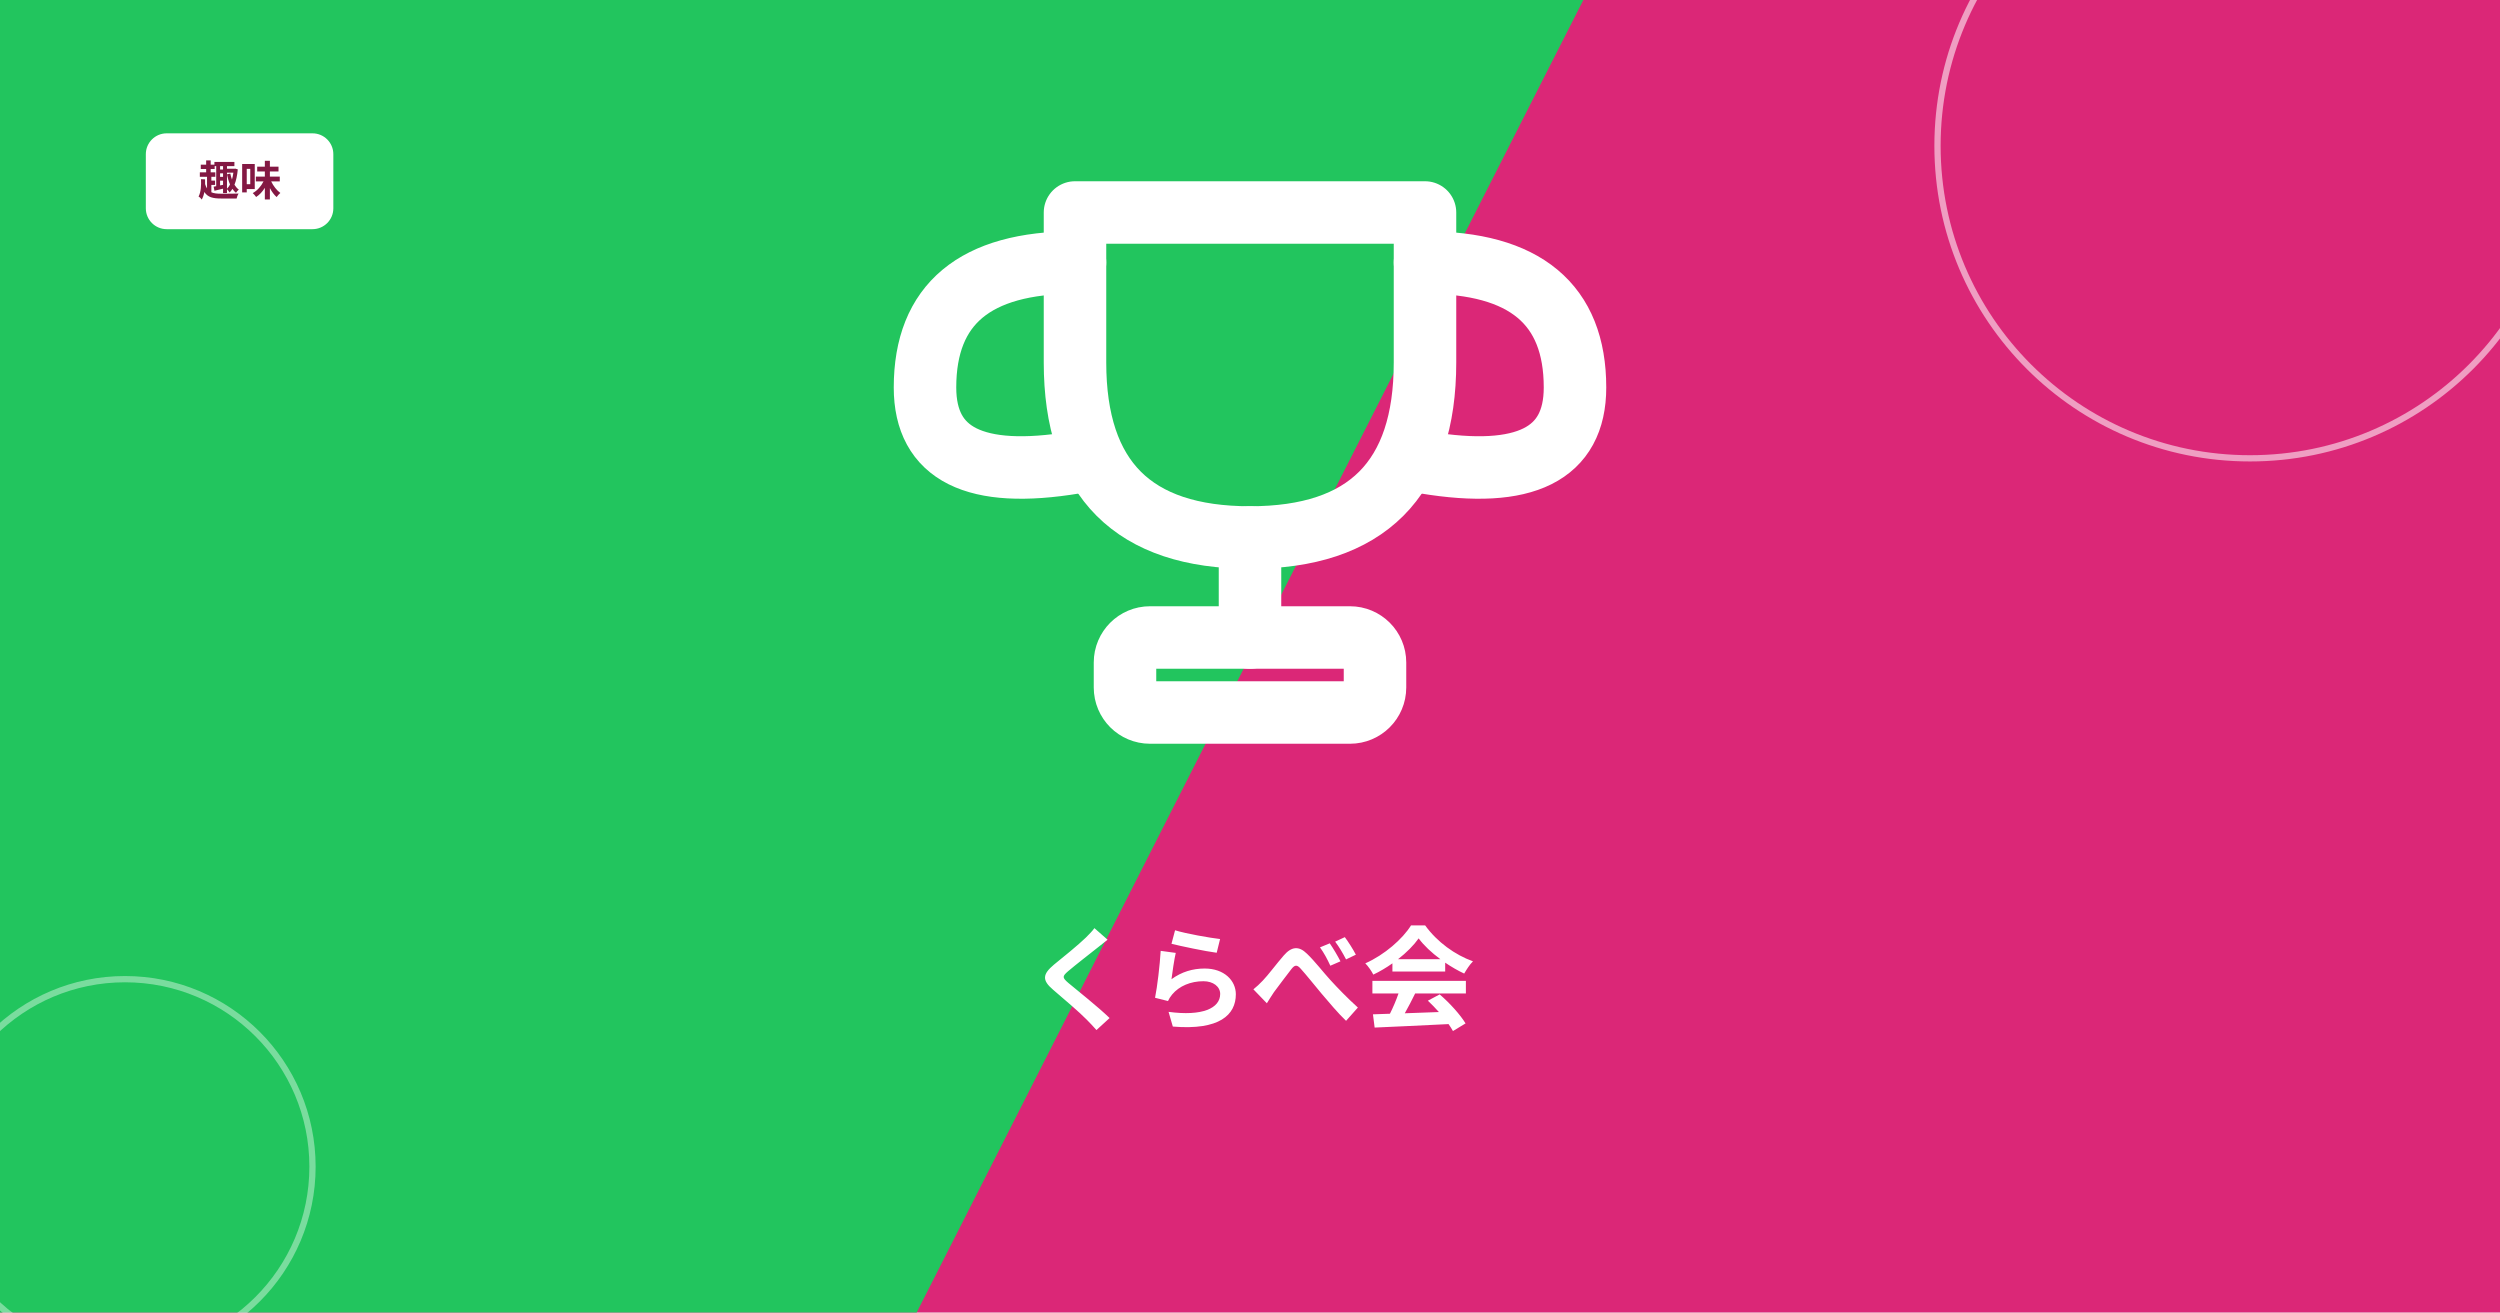
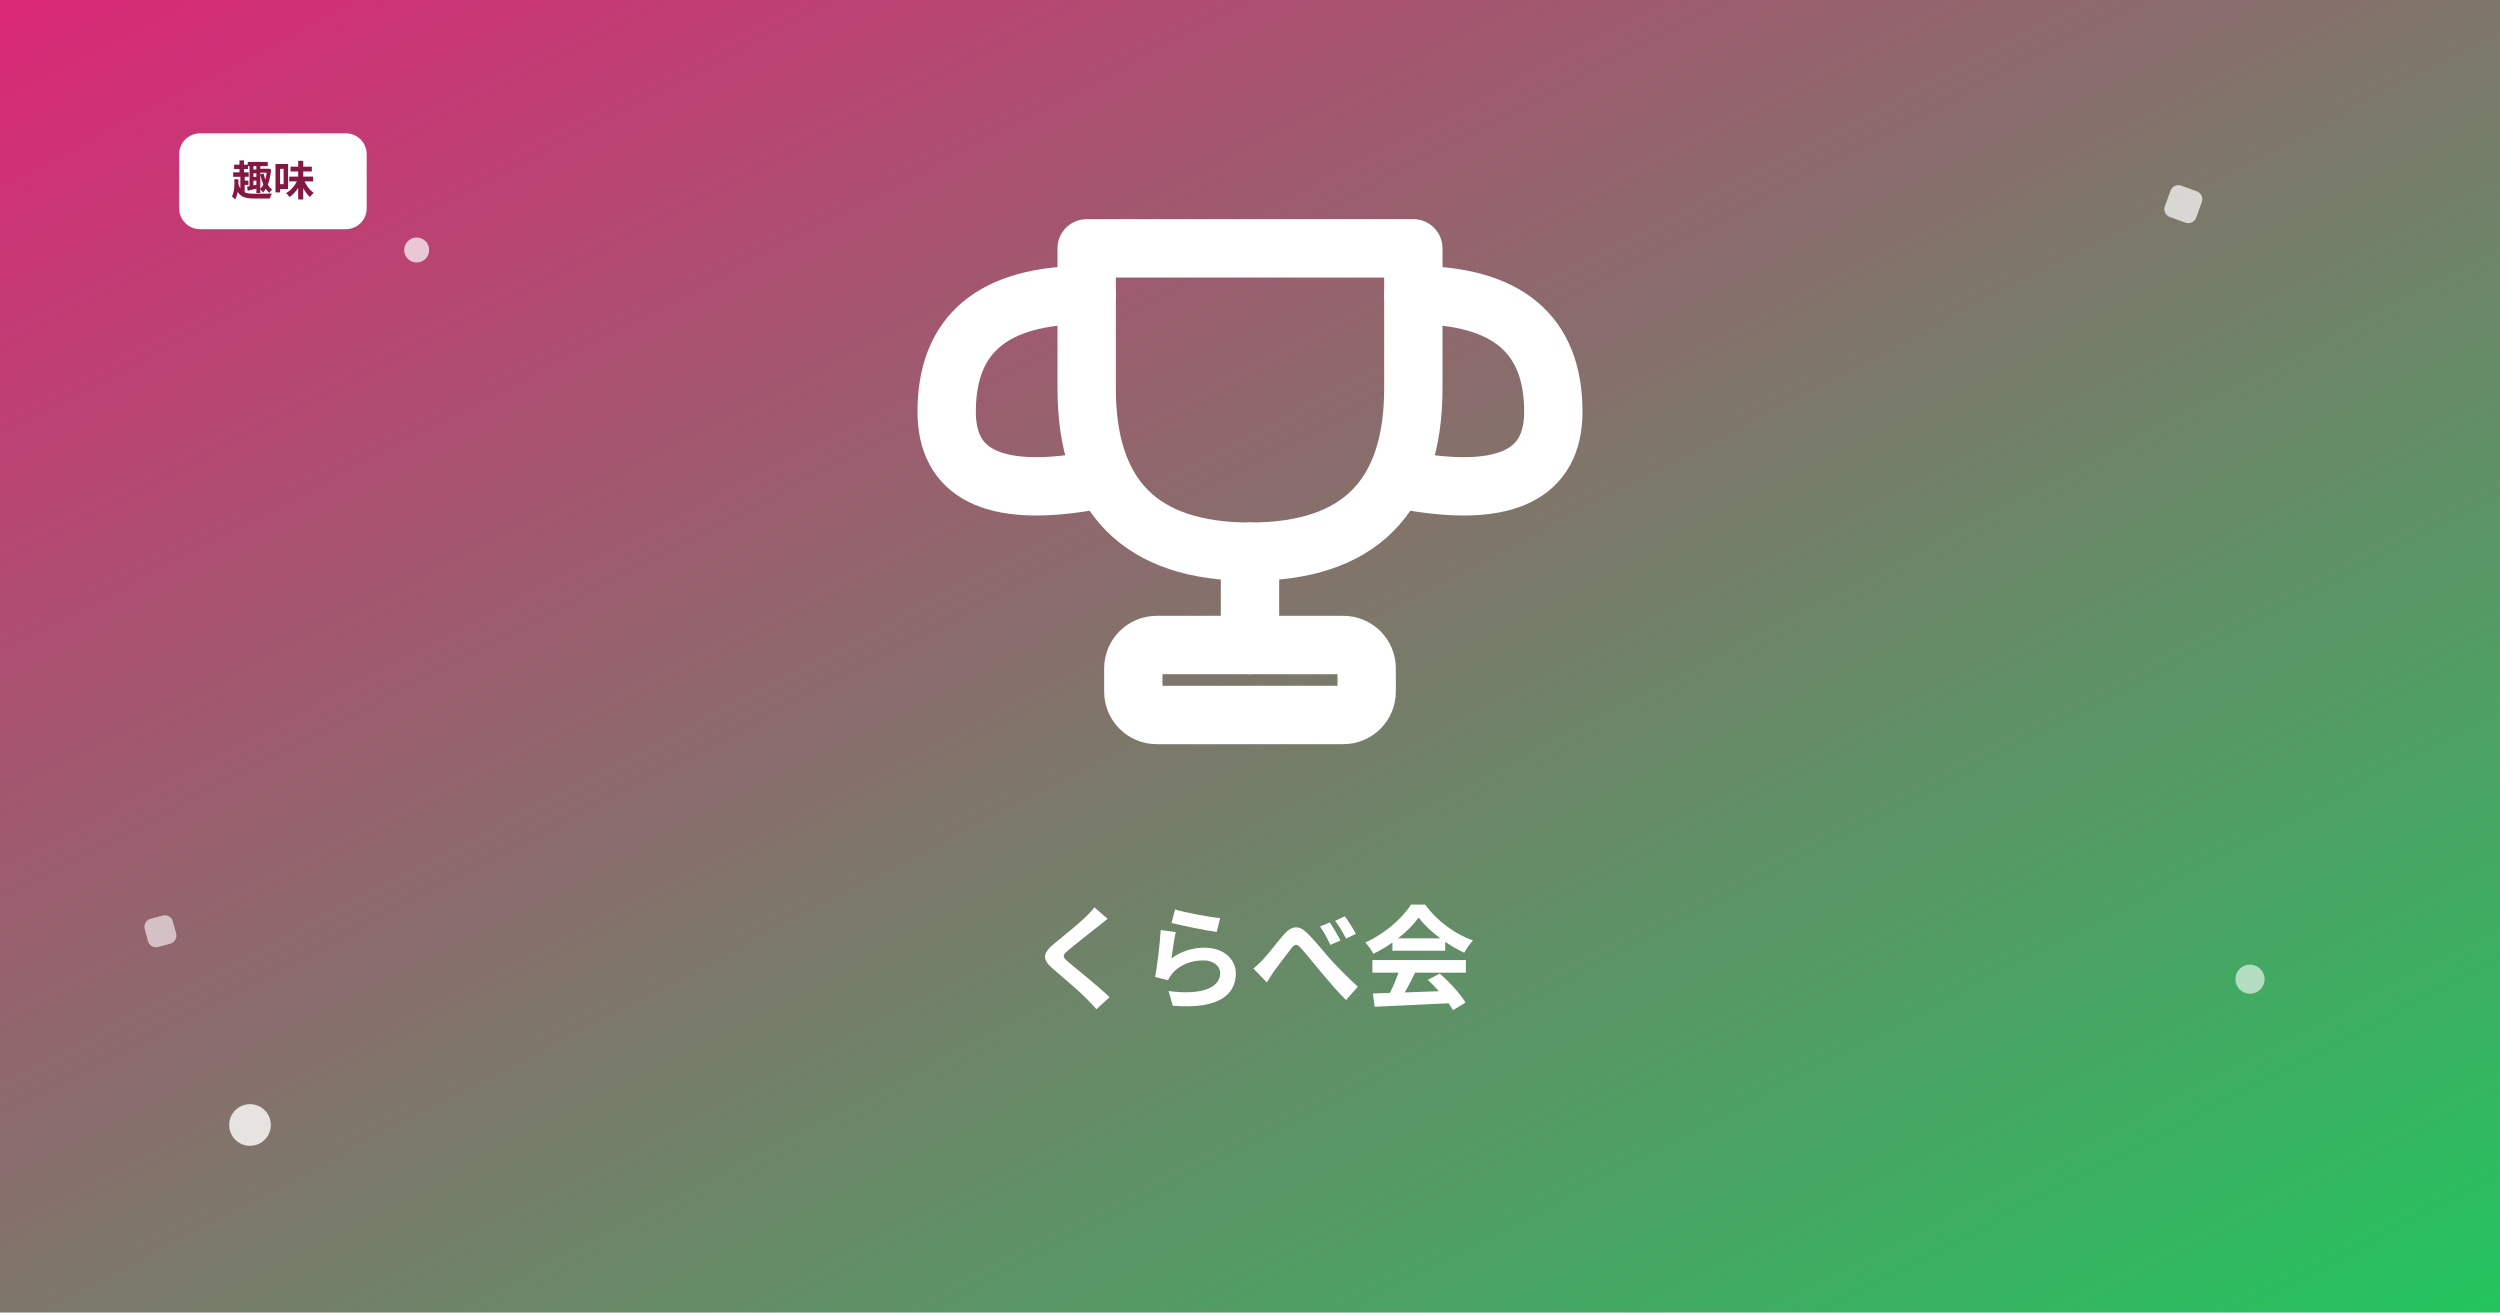
<svg xmlns="http://www.w3.org/2000/svg" viewBox="0 0 1200 630">
-   <rect width="1200" height="630" fill="#db2777" />
-   <path d="M0 0 L760 0 L440 630 L0 630 Z" fill="#22c55e" />
-   <circle cx="1080" cy="70" r="150" fill="none" stroke="#ffffff" stroke-width="3" opacity="0.55" />
-   <circle cx="60" cy="560" r="90" fill="none" stroke="#ffffff" stroke-width="3" opacity="0.4" />
-   <rect x="70" y="64" width="90" height="46" rx="10" fill="#ffffff" />
-   <text x="115.0" y="94" font-size="20" font-weight="700" fill="#831843" text-anchor="middle" font-family="'Noto Sans JP', sans-serif">趣味</text>
-   <g transform="translate(600 210) scale(6.0) translate(-32 -32)" fill="none" stroke="#ffffff" stroke-width="5" stroke-linecap="round" stroke-linejoin="round">
+   <defs>
+     <linearGradient id="cp-bg" x1="0" y1="0" x2="1" y2="1">
+       <stop offset="0%" stop-color="#db2777" />
+       <stop offset="100%" stop-color="#22c55e" />
+     </linearGradient>
+   </defs>
+   <rect width="1200" height="630" fill="url(#cp-bg)" />
+   <circle cx="120" cy="540" r="10" fill="#ffffff" opacity="0.8" />
+   <rect x="1040" y="90" width="16" height="16" rx="4" fill="#ffffff" opacity="0.7" transform="rotate(20 1048 98)" />
+   <circle cx="1080" cy="470" r="7" fill="#ffffff" opacity="0.6" />
+   <circle cx="200" cy="120" r="6" fill="#ffffff" opacity="0.7" />
+   <rect x="70" y="440" width="14" height="14" rx="4" fill="#ffffff" opacity="0.6" transform="rotate(-15 77 447)" />
+   <rect x="86" y="64" width="90" height="46" rx="10" fill="#ffffff" />
+   <text x="131.0" y="94" font-size="20" font-weight="700" fill="#831843" text-anchor="middle" font-family="'Noto Sans JP', sans-serif">趣味</text>
+   <g transform="translate(600 220) scale(5.6) translate(-32 -32)" fill="none" stroke="#ffffff" stroke-width="5" stroke-linecap="round" stroke-linejoin="round">
    <path d="M18 14 H46 V26 Q46 40 32 40 Q18 40 18 26 Z" />
    <path d="M18 18 Q6 18 6 28 Q6 36 18 34" />
    <path d="M46 18 Q58 18 58 28 Q58 36 46 34" />
    <line x1="32" y1="40" x2="32" y2="48" />
    <rect x="22" y="48" width="20" height="6" rx="2" />
  </g>
-   <text x="600" y="490" font-size="54" font-weight="900" text-anchor="middle" fill="#ffffff" font-family="'Noto Sans JP', sans-serif">くらべ会</text>
+   <text x="600" y="480" font-size="54" font-weight="900" text-anchor="middle" fill="#ffffff" font-family="'Noto Sans JP', sans-serif">くらべ会</text>
</svg>
